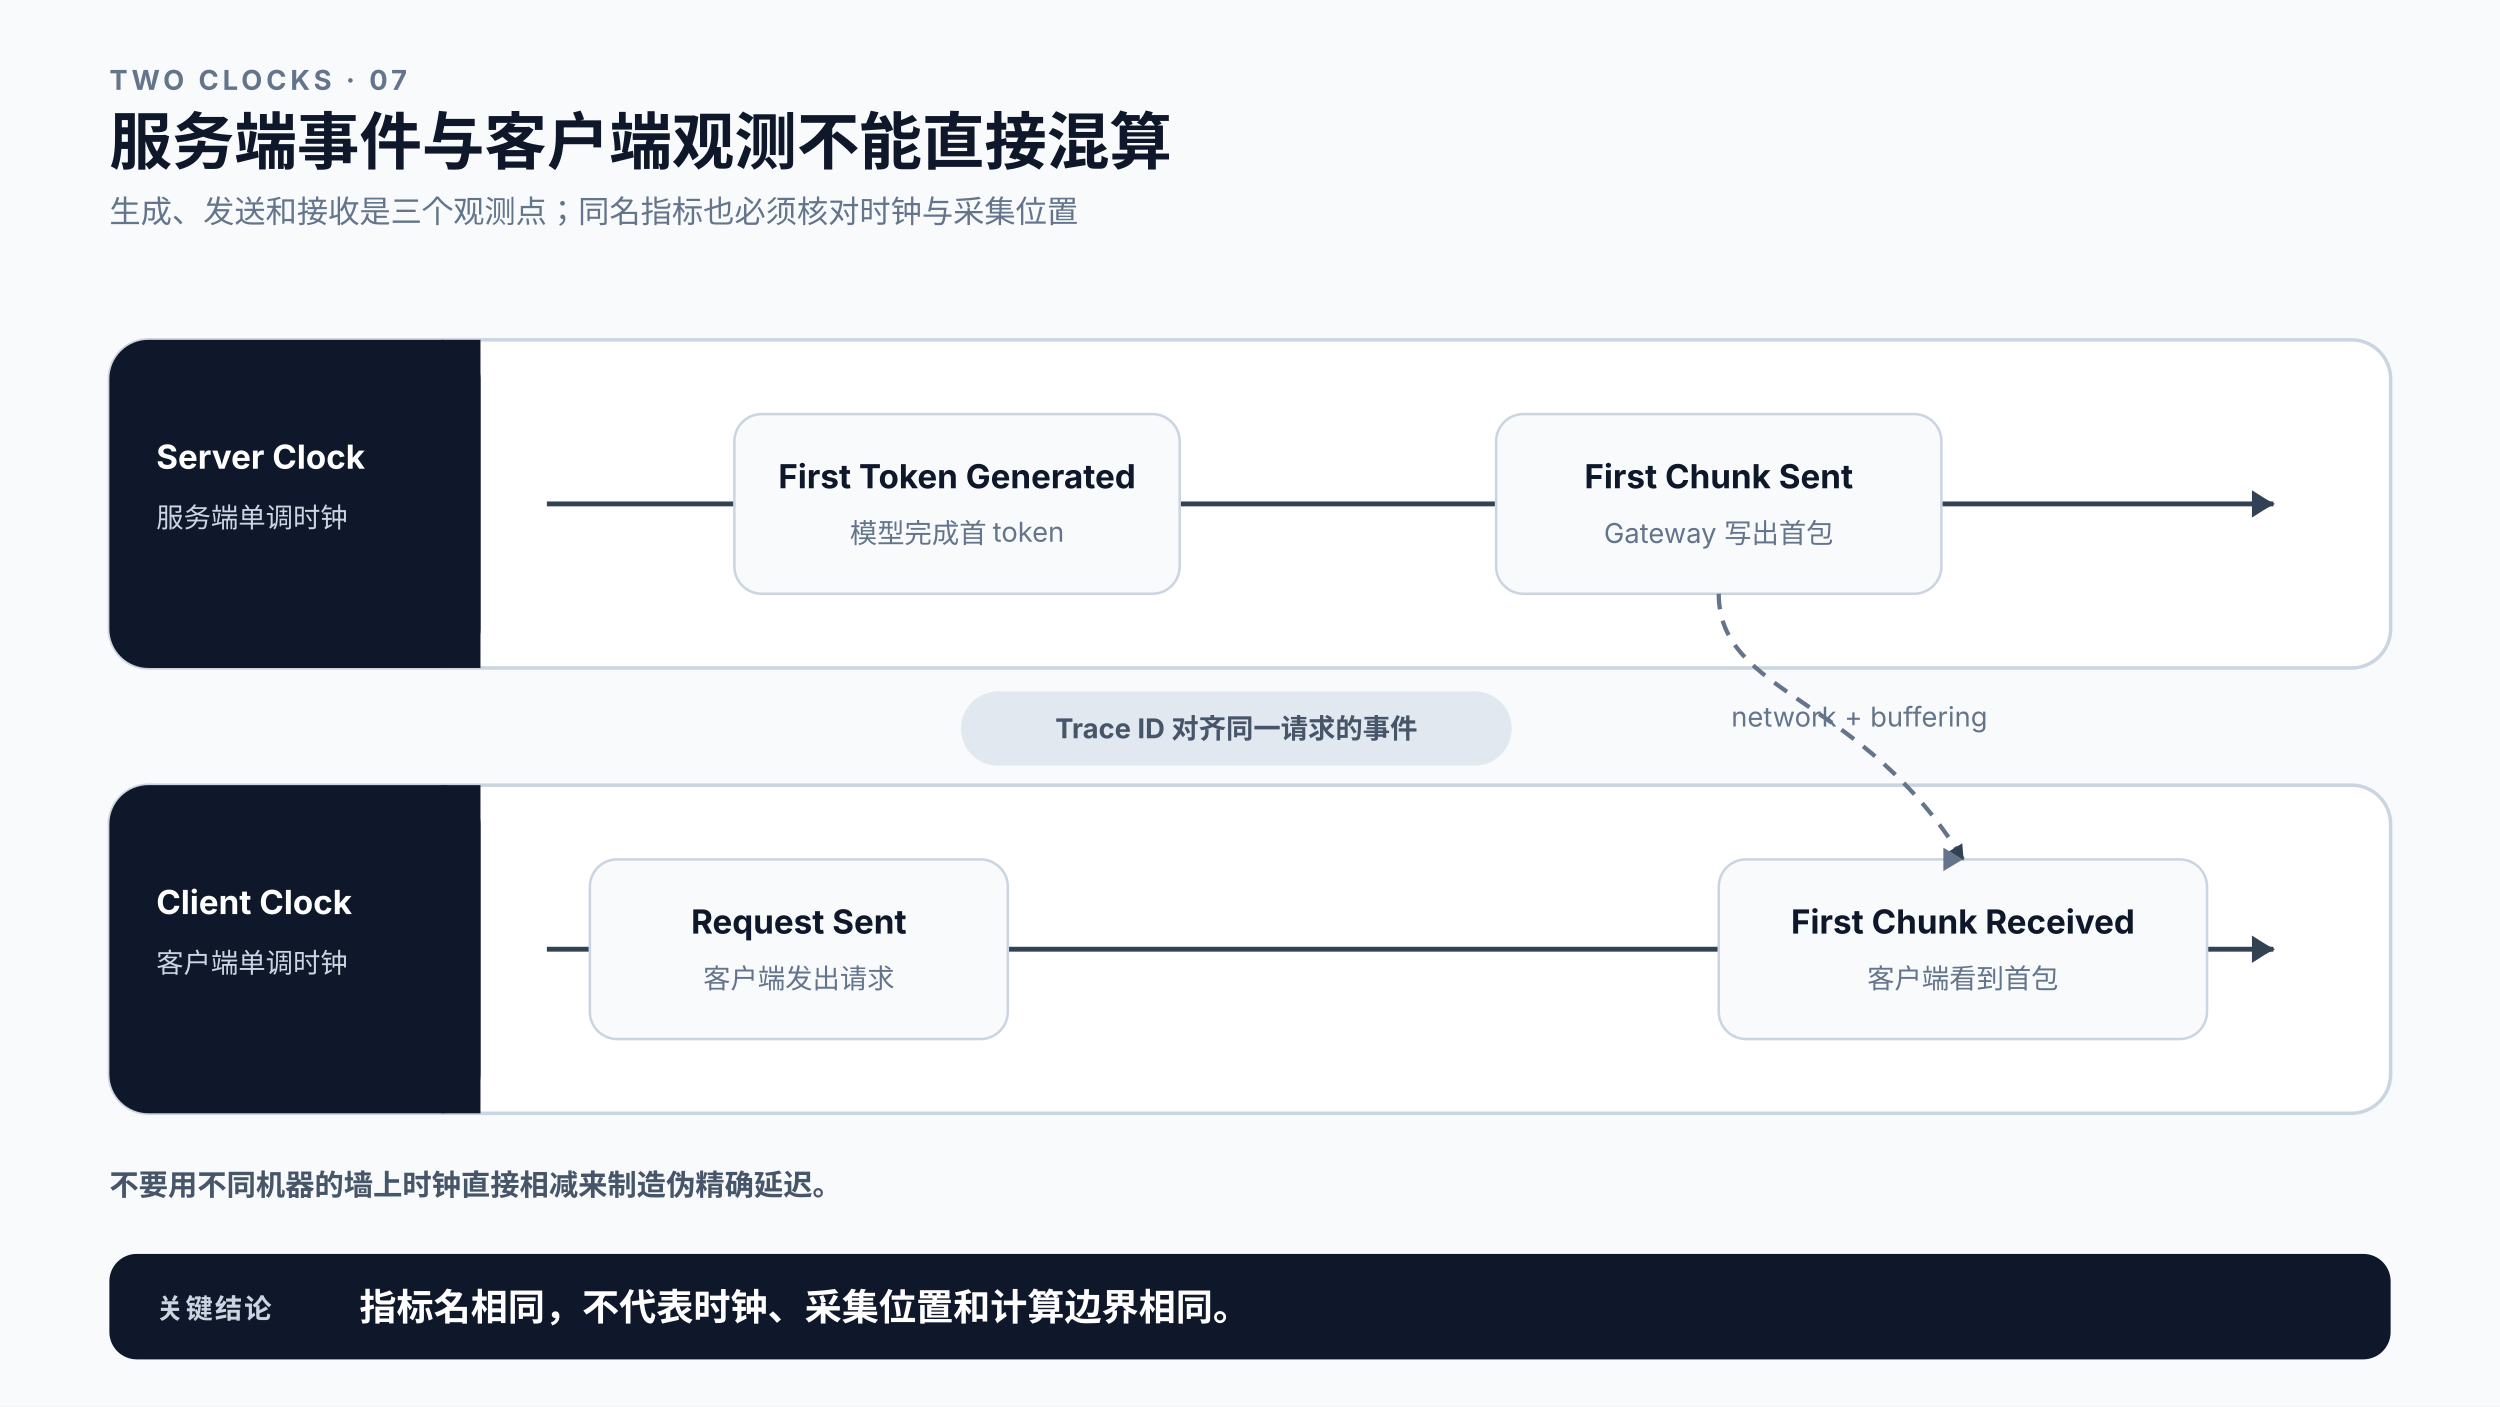
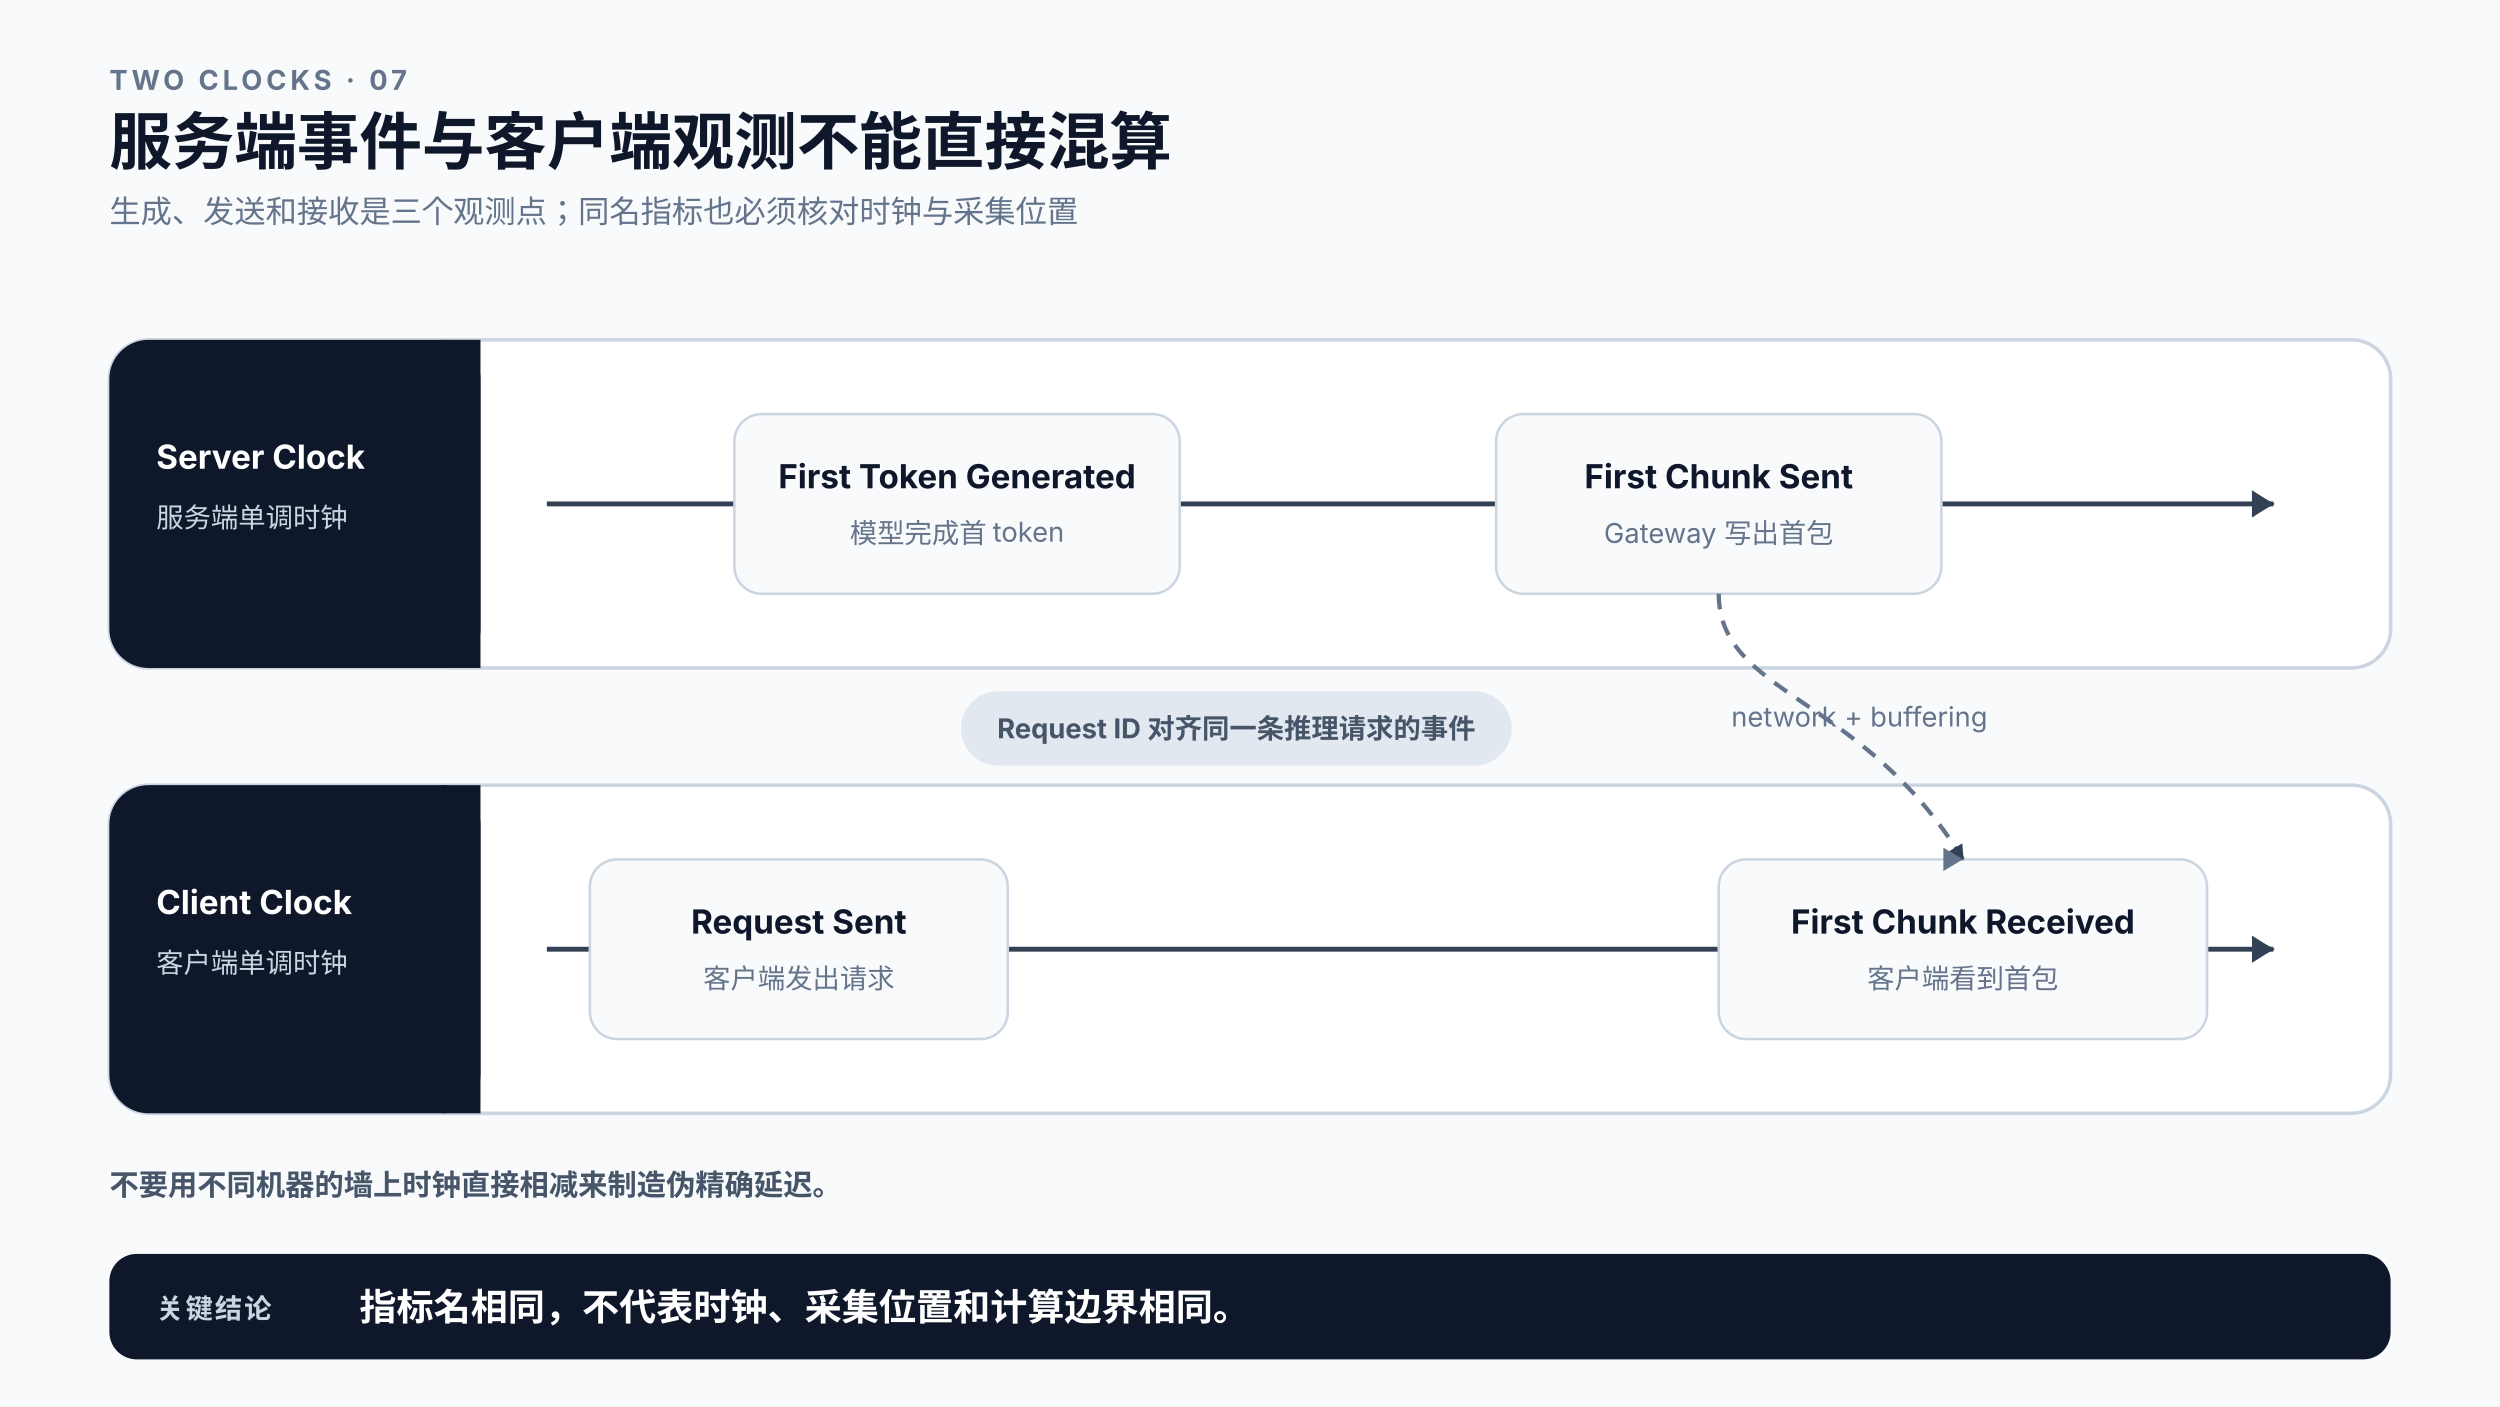
<svg xmlns="http://www.w3.org/2000/svg" width="1280" height="720" viewBox="0 0 1280 720" role="img" aria-labelledby="fig-title fig-desc" data-figure-system="chapter02-v2" fill="#0F172A">
  <defs>
    <marker id="arrow" viewBox="0 0 10 10" refX="9" refY="5" markerWidth="8" markerHeight="8" orient="auto" markerUnits="userSpaceOnUse">
      <path d="M0 0L10 5L0 10Z" fill="#334155" />
    </marker>
    <style>
    text{font-family:-apple-system,BlinkMacSystemFont,"Segoe UI","PingFang SC","Microsoft YaHei",sans-serif}.k{font-size:14px;font-weight:700;letter-spacing:2px;fill:#64748B}.t{font-size:32px;font-weight:750}.sub{font-size:16px;fill:#64748B}.lane{fill:#FFFFFF;stroke:#CBD5E1;stroke-width:1.8}.clock{fill:#0F172A}.ct{font-size:17px;font-weight:750;fill:#FFFFFF}.cs{font-size:14px;fill:#CBD5E1}.node{fill:#F8FAFC;stroke:#CBD5E1;stroke-width:1.3}.h{font-size:17px;font-weight:750}.s{font-size:14px;fill:#64748B}.line{fill:none;stroke:#334155;stroke-width:2.5;marker-end:url(#arrow)}.network{fill:none;stroke:#64748B;stroke-width:2.2;stroke-dasharray:8 6;marker-end:url(#arrow)}.trace{fill:#E2E8F0}.tt{font-size:14px;font-weight:700;fill:#475569}.warning{font-size:15px;font-weight:700;fill:#475569}.take{fill:#0F172A}.tl{font-size:14px;font-weight:700;letter-spacing:1px;fill:#CBD5E1}.tv{font-size:19px;font-weight:650;fill:#FFFFFF}
  </style>
  </defs>
  <rect width="1280" height="720" fill="#F8FAFC" />
  <text class="k" x="56" y="46">TWO CLOCKS · 07</text>
  <text class="t" x="56" y="84">服务端事件与客户端观测不能直接混算</text>
  <text class="sub" x="56" y="114">生成、发送和接收是三个观测点；同名指标也必须核对时钟与采集位置</text>
  <g transform="translate(56 174)">
    <rect class="lane" width="1168" height="168" rx="20" />
    <rect class="clock" width="190" height="168" rx="20" />
    <path d="M170 0H190V168H170Z" fill="#0F172A" />
    <text class="ct" x="24" y="66" fill="#FFFFFF">Server Clock</text>
    <text class="cs" x="24" y="96" fill="#CBD5E1">服务端单调时钟</text>
    <path class="line" d="M224 84H1108" />
    <path d="M1108 84l-11 -7v14z" fill="#334155" />
    <g transform="translate(320 38)">
      <rect class="node" width="228" height="92" rx="14" />
      <text class="h" x="114" y="38" text-anchor="middle">First Token Generated</text>
      <text class="s" x="114" y="66" text-anchor="middle">模型完成首 token</text>
    </g>
    <g transform="translate(710 38)">
      <rect class="node" width="228" height="92" rx="14" />
      <text class="h" x="114" y="38" text-anchor="middle">First Chunk Sent</text>
      <text class="s" x="114" y="66" text-anchor="middle">Gateway 写出首包</text>
    </g>
  </g>
  <g transform="translate(56 402)">
    <rect class="lane" width="1168" height="168" rx="20" />
    <rect class="clock" width="190" height="168" rx="20" />
    <path d="M170 0H190V168H170Z" fill="#0F172A" />
    <text class="ct" x="24" y="66" fill="#FFFFFF">Client Clock</text>
    <text class="cs" x="24" y="96" fill="#CBD5E1">客户端单调时钟</text>
    <path class="line" d="M224 84H1108" />
    <path d="M1108 84l-11 -7v14z" fill="#334155" />
    <g transform="translate(246 38)">
      <rect class="node" width="214" height="92" rx="14" />
      <text class="h" x="107" y="38" text-anchor="middle">Request Sent</text>
      <text class="s" x="107" y="66" text-anchor="middle">客户端发出请求</text>
    </g>
    <g transform="translate(824 38)">
      <rect class="node" width="250" height="92" rx="14" />
      <text class="h" x="125" y="38" text-anchor="middle">First Chunk Received</text>
      <text class="s" x="125" y="66" text-anchor="middle">客户端看到首包</text>
    </g>
  </g>
  <path class="network" d="M880 304C880 356 954 356 1005 440" />
  <path d="M1005 440l-10 -6v12z" fill="#64748B" />
  <text class="s" x="952" y="372" text-anchor="middle">network + buffering</text>
  <rect class="trace" x="492" y="354" width="282" height="38" rx="19" />
-   <text class="tt" x="633" y="378" text-anchor="middle">Trace ID 对齐同一请求的事件</text>
+   <text class="tt" x="633" y="378" text-anchor="middle">Request ID 对齐同一条推理请求的事件</text>
  <text class="warning" x="56" y="612">不要用不同机器的墙上时钟直接相减来制造伪精确延迟。</text>
  <rect class="take" x="56" y="642" width="1168" height="54" rx="14" />
  <text class="tl" x="80" y="675" fill="#CBD5E1">关键结论</text>
  <text class="tv" x="184" y="676" fill="#FFFFFF">指标名相同，不代表时钟、采集位置和计算边界相同。</text>
</svg>
